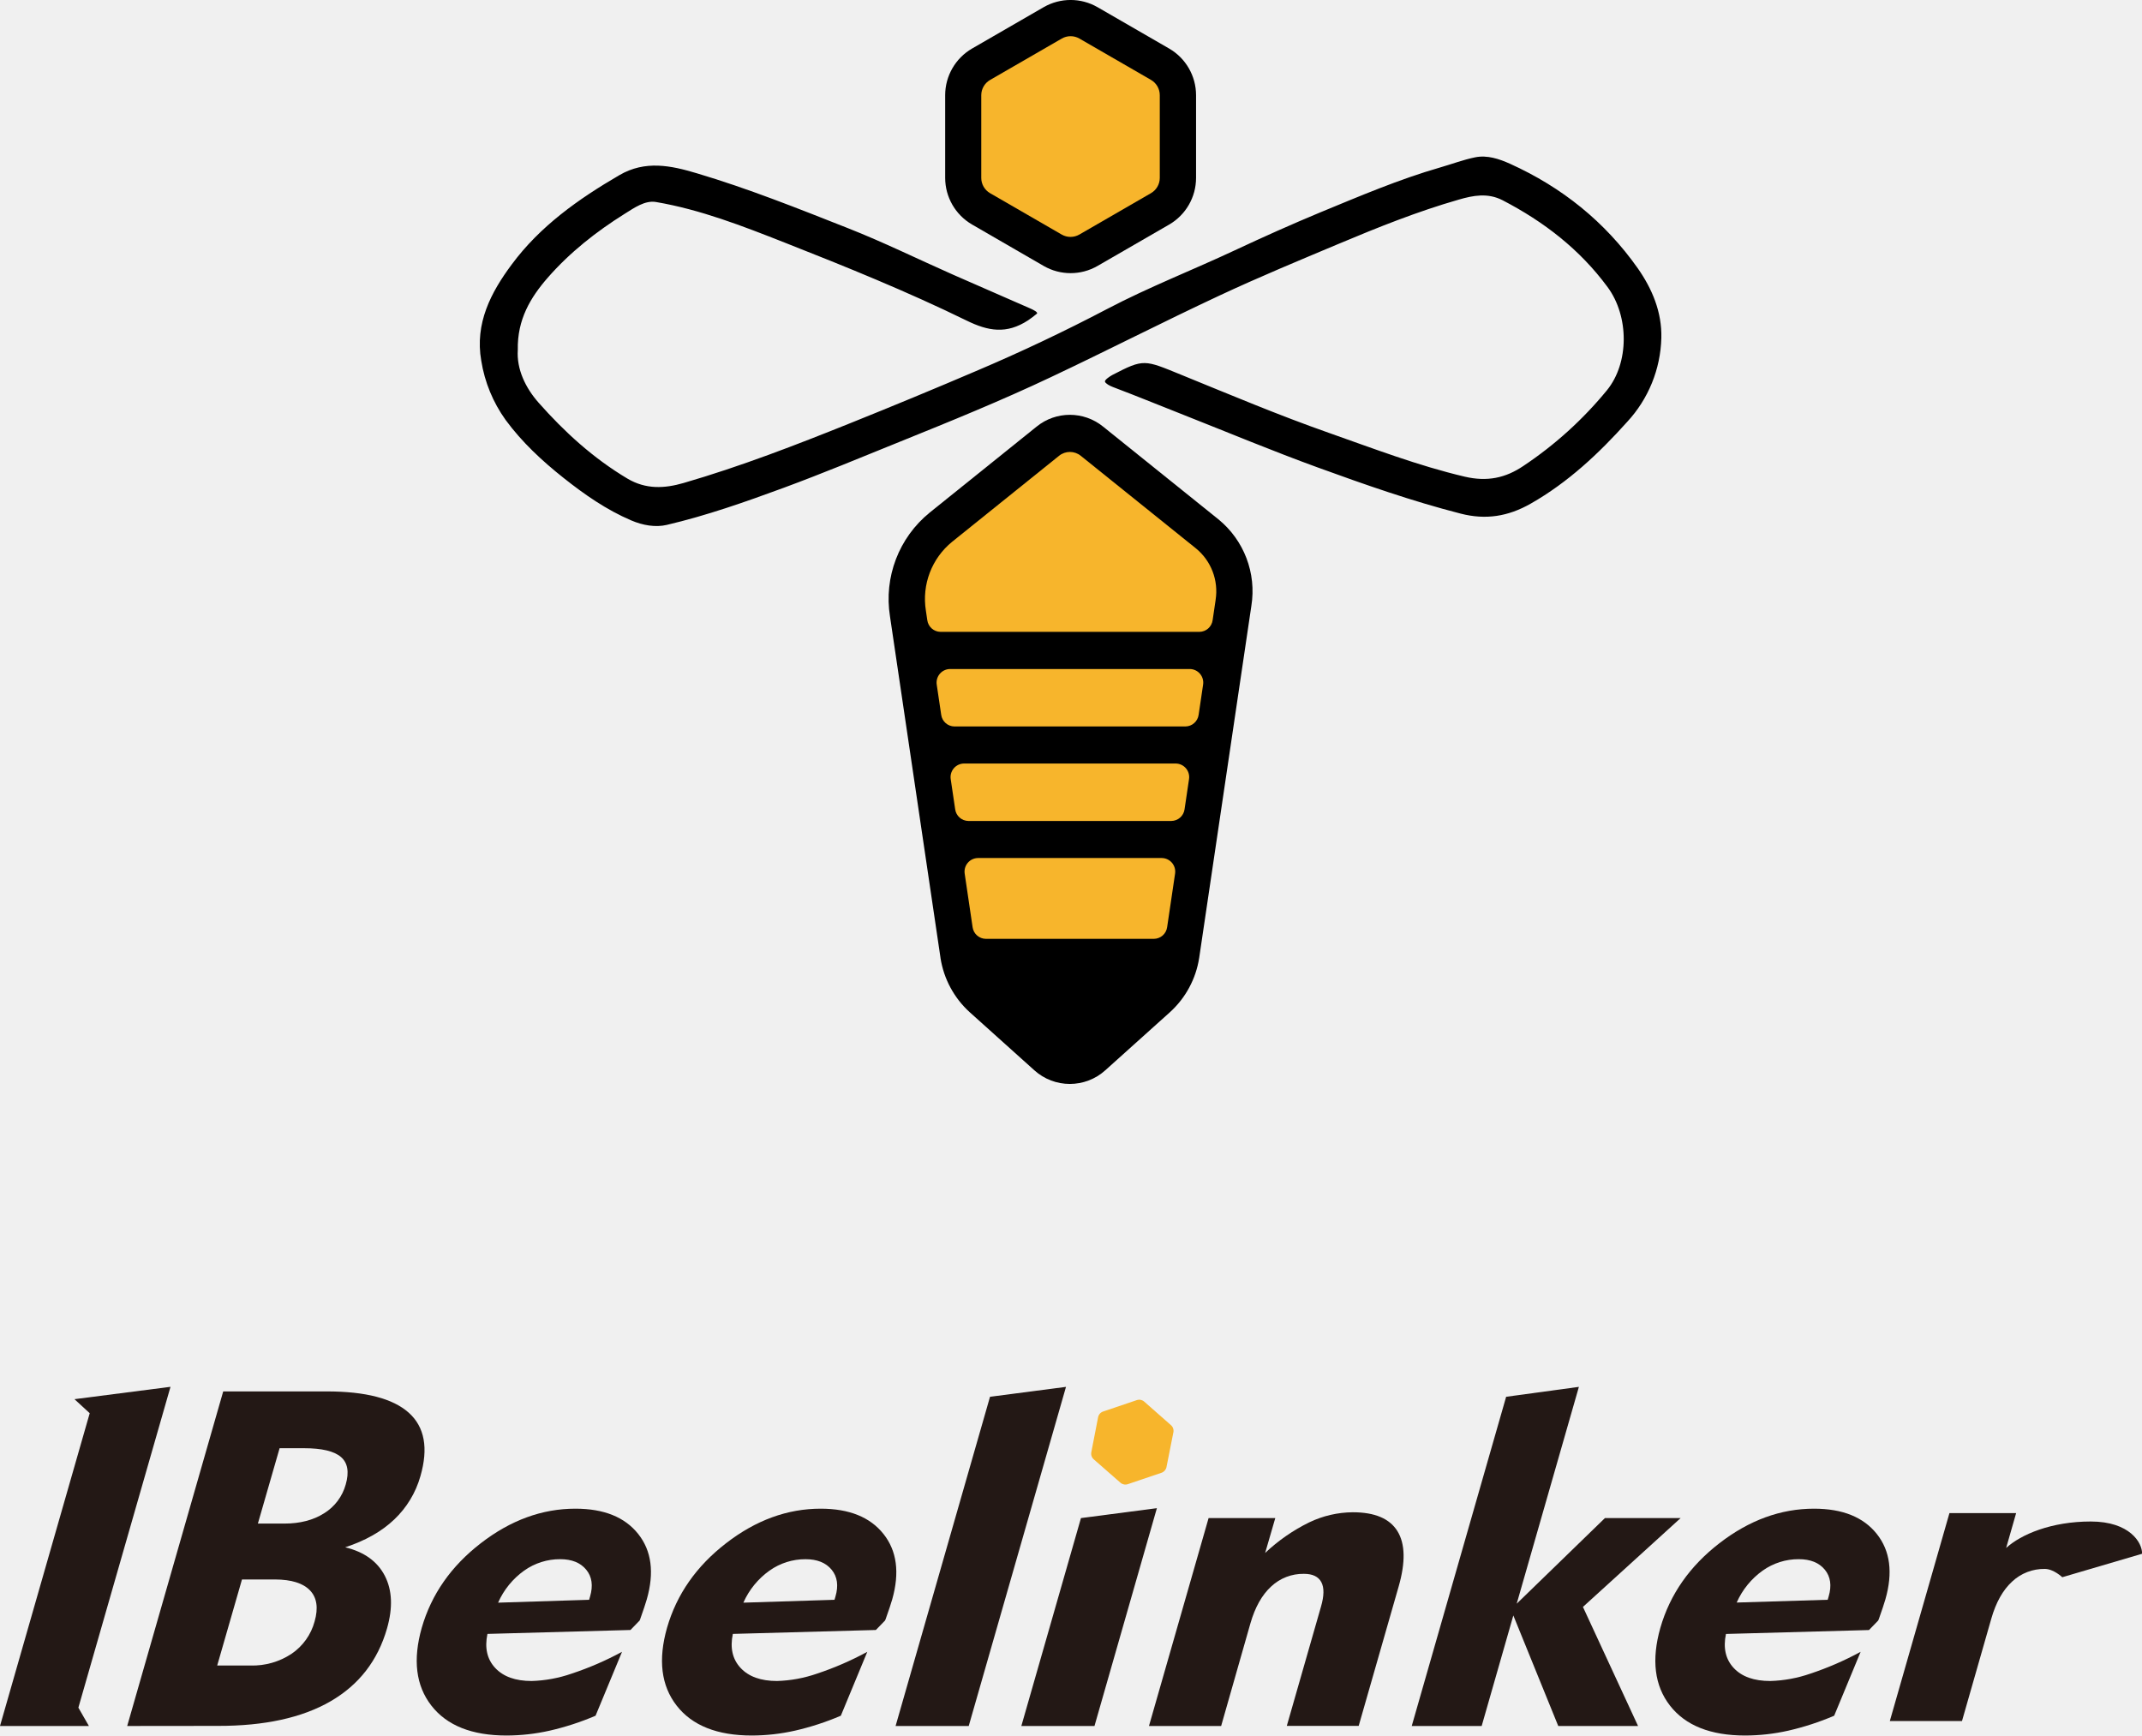
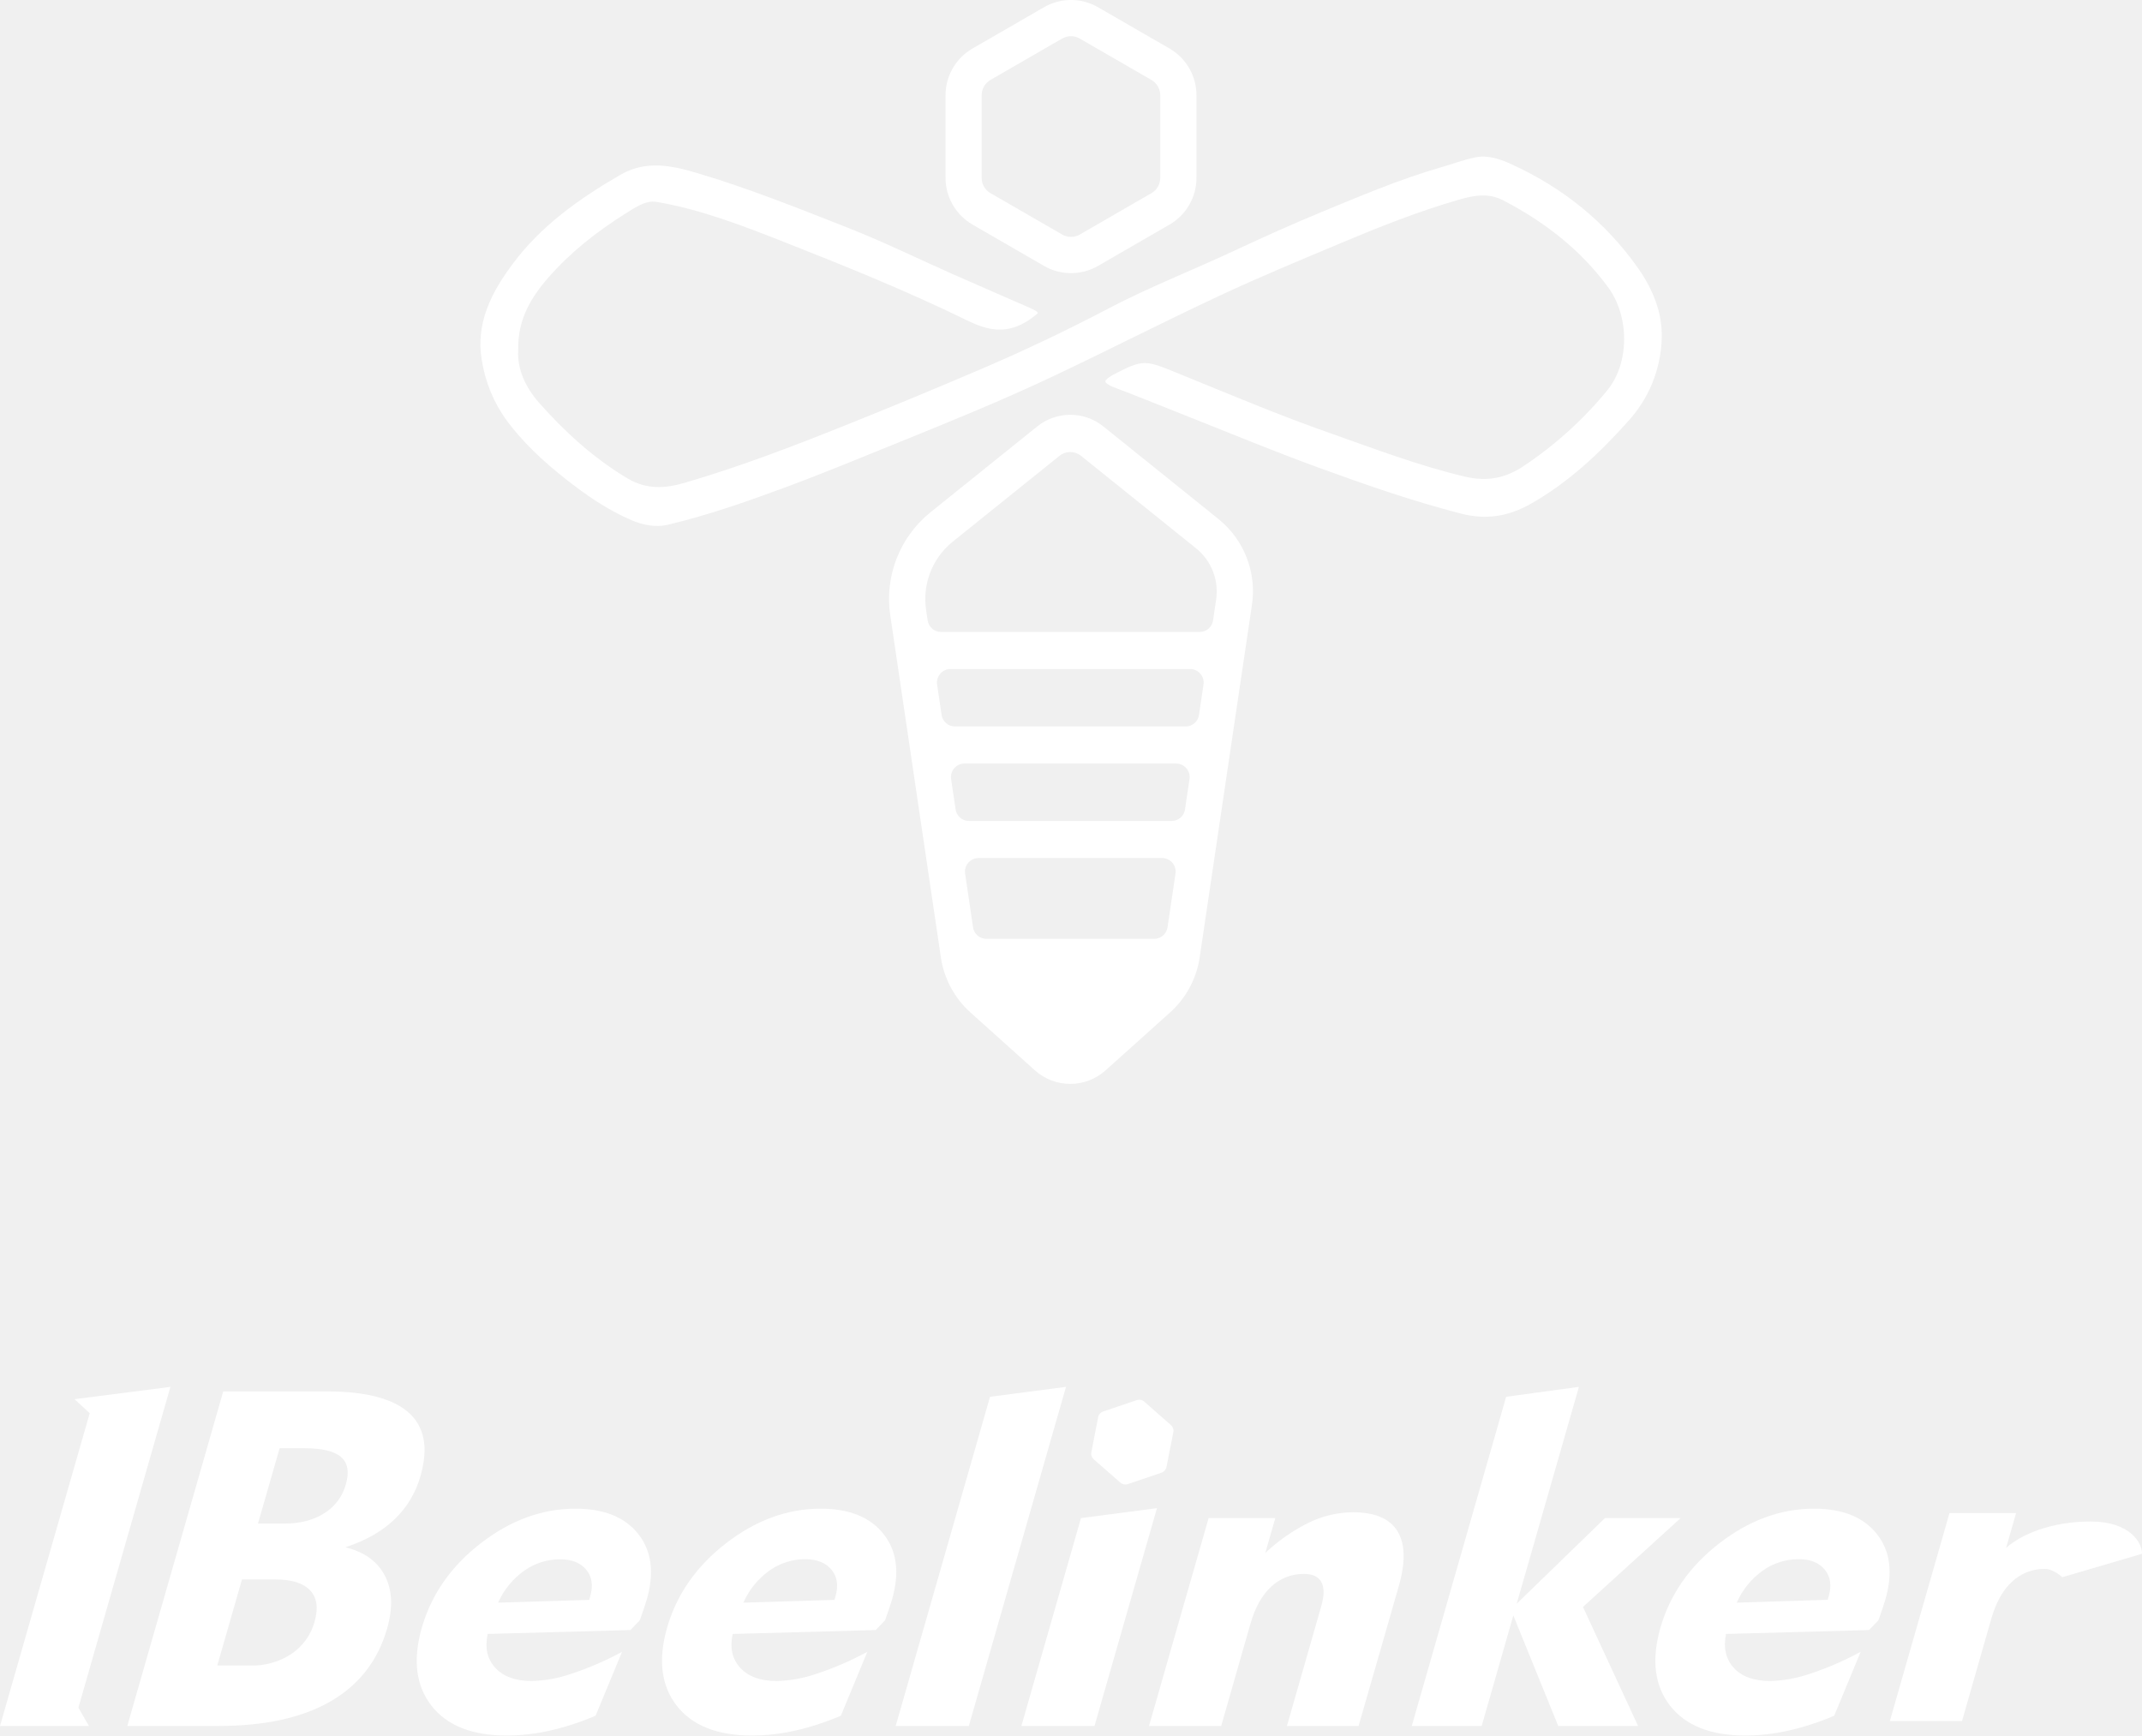
<svg xmlns="http://www.w3.org/2000/svg" id="图层_1" data-name="图层 1" viewBox="0 0 890.34 721.31">
  <defs>
-     <style>.cls-1{fill-rule:evenodd;}.cls-2{fill:#f7b52c;}.cls-3{fill:#231815;}</style>
+     <style>.cls-1,.cls-2{fill:#fff;}.cls-2{fill-rule:evenodd;}</style>
  </defs>
-   <path class="cls-1" d="M171.36,166.87c-.55,8,3.17,15.78,8.68,22,10.74,12.15,22.71,23.06,36.84,31.48,7.74,4.61,15.54,4.13,23.38,1.86,23.71-6.88,46.73-15.8,69.62-25q26.12-10.49,52-21.55,27.83-11.81,54.61-25.87c17.16-9,35.36-16.08,52.95-24.32,11.7-5.48,23.48-10.75,35.4-15.71C521.25,103,537.6,96,554.74,91.06c4.87-1.4,9.64-3.22,14.58-4.22s9.92.63,14.53,2.72c21.52,9.73,39.39,24.07,53,43.36,6,8.55,10.1,18.24,9.83,29a53.28,53.28,0,0,1-14.17,34.85c-11.77,13.12-24.53,25.13-40.1,34-9.45,5.39-18.75,6.83-29.12,4.17-20.23-5.18-39.91-12.09-59.49-19.21-18.58-6.76-36.85-14.38-55.25-21.65-10-3.94-19.89-8-29.93-11.8-1.24-.47-3-1.43-3.2-2.2s2.2-2.31,3.15-2.81c13.05-6.78,13.22-6.28,28.44-.08,20.33,8.28,40.59,16.84,61.28,24.11,18.69,6.57,37.22,13.7,56.64,18.27,9.36,2.2,17,.57,24.45-4.48a158.67,158.67,0,0,0,34.7-31.44c9.25-11.37,9.25-30.69.25-42.88-11.56-15.67-26.44-27.16-43.6-36.06-6.22-3.22-12.34-2-18.23-.29-17.11,4.9-33.63,11.53-50,18.41s-33.09,13.8-49.31,21.39c-23.57,11-46.74,22.9-70.27,34C372.26,188,351.17,196.57,330,205.12c-16,6.48-31.94,13.11-48.14,19.09-16,5.89-32,11.52-48.56,15.41-4.67,1.1-9.9.23-14.84-1.88-10.32-4.42-19.38-10.74-28.05-17.62-8.94-7.09-17.33-14.88-24.11-24.11a57.79,57.79,0,0,1-10.13-24.61c-2.72-15.56,4-28.38,12.65-40,11.77-15.93,27.73-27.22,44.75-37.14,10.75-6.27,21.44-4,32.14-.8,21.41,6.36,42.15,14.66,62.89,22.84,14.81,5.84,29.13,12.89,43.71,19.34,10.72,4.74,21.49,9.36,32.21,14.09,1,.45,3.18,1.5,2.62,2.09a45,45,0,0,1-3.64,2.75c-9,5.9-16.64,4.51-25.59.13-24.69-12.08-50.19-22.4-75.75-32.46-17.37-6.84-34.85-13.66-53.36-16.82-4.57-.78-9.07,2.44-13.06,4.93-11.81,7.4-22.73,16-31.92,26.51C176.64,145.08,171.09,154.29,171.36,166.87Z" transform="translate(43.87 -21.46)" />
-   <path d="M442.1,41.64l-29.78-17.2a22.43,22.43,0,0,0-22.37,0l-29.78,17.2A22.43,22.43,0,0,0,349,61V95.41a22.43,22.43,0,0,0,11.18,19.37L389.95,132a22.43,22.43,0,0,0,22.37,0l29.78-17.2a22.43,22.43,0,0,0,11.18-19.37V61A22.43,22.43,0,0,0,442.1,41.64Z" transform="translate(43.87 -21.46)" />
-   <path d="M462.54,237.28l-47.89-38.5a21.92,21.92,0,0,0-27.65,0l-44.45,35.74a46.21,46.21,0,0,0-16.49,43.13l21,141.93v.07a38.4,38.4,0,0,0,12.18,22.55l26.81,24.09a22,22,0,0,0,29.52,0l26.81-24.09a38.4,38.4,0,0,0,12.19-22.55v0l21.7-146.37A38.53,38.53,0,0,0,462.54,237.28Z" transform="translate(43.87 -21.46)" />
-   <path class="cls-2" d="M352.85,323.4h96a5.61,5.61,0,0,0,5.5-4.84l1.85-12.49a5.65,5.65,0,0,0-5.5-6.55H351a5.65,5.65,0,0,0-5.5,6.55l1.85,12.49A5.61,5.61,0,0,0,352.85,323.4Z" transform="translate(43.87 -21.46)" />
-   <path class="cls-2" d="M358.66,362.68H443a5.61,5.61,0,0,0,5.5-4.84l1.85-12.49a5.65,5.65,0,0,0-5.5-6.55H356.81a5.65,5.65,0,0,0-5.5,6.55l1.85,12.49A5.61,5.61,0,0,0,358.66,362.68Z" transform="translate(43.87 -21.46)" />
-   <path class="cls-2" d="M365.91,411.67h69.85a5.61,5.61,0,0,0,5.5-4.84l3.29-22.2a5.65,5.65,0,0,0-5.5-6.55H362.62a5.65,5.65,0,0,0-5.5,6.55l3.28,22.2A5.61,5.61,0,0,0,365.91,411.67Z" transform="translate(43.87 -21.46)" />
-   <path class="cls-2" d="M453.15,249.32l-47.8-38.43a7.17,7.17,0,0,0-9,0l-44.45,35.74a30.63,30.63,0,0,0-10.92,28.61v0l.59,4a5.61,5.61,0,0,0,5.5,4.84H454.67a5.61,5.61,0,0,0,5.5-4.84l1.24-8.39v-.07A23,23,0,0,0,453.15,249.32Z" transform="translate(43.87 -21.46)" />
-   <path class="cls-2" d="M434.57,54.68l-29.78-17.2a7.34,7.34,0,0,0-7.32,0l-29.78,17.2A7.34,7.34,0,0,0,364,61V95.41a7.34,7.34,0,0,0,3.66,6.34l29.78,17.2a7.34,7.34,0,0,0,7.32,0l29.78-17.2a7.34,7.34,0,0,0,3.66-6.34V61A7.34,7.34,0,0,0,434.57,54.68Z" transform="translate(43.87 -21.46)" />
-   <path class="cls-2" d="M442.81,613.76,431.72,604a3.14,3.14,0,0,0-3.08-.61l-14,4.74a3.14,3.14,0,0,0-2.07,2.36L409.75,625a3.14,3.14,0,0,0,1,3l11.09,9.71a3.14,3.14,0,0,0,3.08.61l14-4.74a3.14,3.14,0,0,0,2.07-2.36l2.87-14.46A3.14,3.14,0,0,0,442.81,613.76Z" transform="translate(43.87 -21.46)" />
-   <path class="cls-3" d="M9,738.83,48.91,599.77h43q24.26,0,34.14,8.87T130.88,635A39.58,39.58,0,0,1,120,653q-7.79,7.43-20.38,11.56,11.83,2.88,16.46,11.84t.91,21.92q-5.75,20-23.49,30.26t-46.8,10.21Zm37.41-25.13H60.26a29.41,29.41,0,0,0,17.08-4.89,23.71,23.71,0,0,0,9.56-13.43Q89.29,687,85,682.49t-14.52-4.56H56.71Zm16.91-59h11q9.78,0,16.52-4.27a20.44,20.44,0,0,0,9-12q2.23-7.77-2-11.41t-15.31-3.64H72.35Z" transform="translate(43.87 -21.46)" />
-   <path class="cls-3" d="M214.68,708l-11,26.56a111.73,111.73,0,0,1-19.15,6.23,82.53,82.53,0,0,1-17.84,2q-21.58,0-31.25-12.42t-4-32.37q6-20.81,24.56-35.15t39.31-14.34q17.74,0,26.09,10.5t3.57,27.19q-.74,2.59-2.75,8.25L222,695l-3.81,3.93-59.45,1.63q-1.83,8.73,3.23,14.15t15.13,5.42a55.61,55.61,0,0,0,16.66-3.07A128.23,128.23,0,0,0,214.68,708Zm-51.49-20.43L201,686.38l.39-1.34q2-6.81-1.59-11.17T189,669.5a25.68,25.68,0,0,0-15,4.75A32.41,32.41,0,0,0,163.19,687.52Z" transform="translate(43.87 -21.46)" />
-   <path class="cls-3" d="M316.63,708l-11,26.56a111.73,111.73,0,0,1-19.15,6.23,82.53,82.53,0,0,1-17.84,2q-21.58,0-31.25-12.42t-4-32.37q6-20.81,24.56-35.15t39.31-14.34q17.74,0,26.09,10.5T327,686.18q-.74,2.59-2.75,8.25L324,695l-3.81,3.93-59.45,1.63q-1.83,8.73,3.23,14.15t15.13,5.42a55.61,55.61,0,0,0,16.66-3.07A128.23,128.23,0,0,0,316.63,708Zm-51.49-20.43L303,686.38l.39-1.34q2-6.81-1.59-11.17t-10.83-4.36a25.68,25.68,0,0,0-15,4.75A32.41,32.41,0,0,0,265.14,687.52Z" transform="translate(43.87 -21.46)" />
-   <path class="cls-3" d="M729.52,708l-11,26.56a111.73,111.73,0,0,1-19.15,6.23,82.53,82.53,0,0,1-17.84,2q-21.58,0-31.25-12.42t-4-32.37q6-20.81,24.56-35.15t39.31-14.34q17.74,0,26.09,10.5t3.57,27.19q-.74,2.59-2.75,8.25l-.26.57-3.81,3.93-59.45,1.63q-1.83,8.73,3.23,14.15T692,720.13a55.61,55.61,0,0,0,16.66-3.07A128.23,128.23,0,0,0,729.52,708ZM678,687.52l37.83-1.15.39-1.34q2-6.81-1.59-11.17t-10.83-4.36a25.68,25.68,0,0,0-15,4.75A32.41,32.41,0,0,0,678,687.52Z" transform="translate(43.87 -21.46)" />
-   <path class="cls-3" d="M358.79,738.83h-30.4L367.64,602l31.58-4.12Z" transform="translate(43.87 -21.46)" />
-   <path class="cls-3" d="M-13.47,738.83h-30.4l37.29-130L-12.92,603,27,597.86-11.29,731.21l4.37,7.62Z" transform="translate(43.87 -21.46)" />
-   <path class="cls-3" d="M411.06,738.83h-30.4l24.78-86.41L437,648.3Z" transform="translate(43.87 -21.46)" />
-   <path class="cls-3" d="M463.71,738.83h-30l24.78-86.41h27.72L482,666.91a74.07,74.07,0,0,1,18.32-12.71A42.49,42.49,0,0,1,518.43,650q13.71,0,18.56,7.86t.5,23l-16.61,57.93H491l14.19-49.49q2-6.8.16-10.26t-7.26-3.45a19.41,19.41,0,0,0-13.6,5.27q-5.73,5.27-8.62,15.34Z" transform="translate(43.87 -21.46)" />
-   <path class="cls-3" d="M771.65,736.77h-30l24.78-86.41h27.72L790,664.84c6.23-5.69,18.89-11,35.17-11s21.46,8.89,21.33,13.41L813.33,677s-3.61-3.45-7.26-3.45a19.41,19.41,0,0,0-13.6,5.27q-5.73,5.27-8.62,15.34Z" transform="translate(43.87 -21.46)" />
-   <path class="cls-3" d="M572,738.83H542.93L582.17,602l30.24-4.12L586.56,688l36.67-35.58h31.46l-40.6,36.92L637,738.83H603.83l-18.67-45.94Z" transform="translate(43.87 -21.46)" />
+   <path class="cls-1" d="M435,607.76,423.9,598a3.14,3.14,0,0,0-3.08-.61l-14,4.74a3.14,3.14,0,0,0-2.07,2.36L401.93,619a3.14,3.14,0,0,0,1,3L414,631.68a3.14,3.14,0,0,0,3.08.61l14-4.74a3.14,3.14,0,0,0,2.07-2.36L436,610.73A3.14,3.14,0,0,0,435,607.76Z" transform="translate(51.7 -15.46)" />
+   <path class="cls-1" d="M1.21,732.83,41.09,593.77h43q24.26,0,34.14,8.87T123.06,629A39.58,39.58,0,0,1,112.22,647q-7.79,7.43-20.38,11.56,11.83,2.88,16.46,11.84t.91,21.92q-5.75,20-23.49,30.26T38.9,732.83Zm37.41-25.13H52.44a29.41,29.41,0,0,0,17.08-4.89,23.71,23.71,0,0,0,9.56-13.43q2.39-8.35-1.86-12.9t-14.52-4.56H48.88Zm16.91-59h11q9.78,0,16.52-4.27a20.44,20.44,0,0,0,9-12q2.23-7.77-2-11.41t-15.31-3.64H64.53Z" transform="translate(51.7 -15.46)" />
+   <path class="cls-1" d="M206.86,702l-11,26.56a111.73,111.73,0,0,1-19.15,6.23,82.53,82.53,0,0,1-17.84,2q-21.58,0-31.25-12.42t-4-32.37q6-20.81,24.56-35.15t39.31-14.34q17.74,0,26.09,10.5t3.57,27.19q-.74,2.59-2.75,8.25l-.26.57-3.81,3.93L151,694.57q-1.83,8.73,3.23,14.15t15.13,5.42A55.61,55.61,0,0,0,186,711.06,128.23,128.23,0,0,0,206.86,702Zm-51.49-20.43,37.83-1.15.39-1.34q2-6.81-1.59-11.17t-10.83-4.36a25.68,25.68,0,0,0-15,4.75A32.41,32.41,0,0,0,155.37,681.52Z" transform="translate(51.7 -15.46)" />
+   <path class="cls-1" d="M308.81,702l-11,26.56a111.73,111.73,0,0,1-19.15,6.23,82.53,82.53,0,0,1-17.84,2q-21.58,0-31.25-12.42t-4-32.37q6-20.81,24.56-35.15t39.31-14.34q17.74,0,26.09,10.5t3.57,27.19q-.74,2.59-2.75,8.25l-.26.57-3.81,3.93-59.45,1.63q-1.83,8.73,3.23,14.15t15.13,5.42a55.61,55.61,0,0,0,16.66-3.07A128.23,128.23,0,0,0,308.81,702Zm-51.49-20.43,37.83-1.15.39-1.34q2-6.81-1.59-11.17T283.1,663.5a25.68,25.68,0,0,0-15,4.75A32.41,32.41,0,0,0,257.31,681.52Z" transform="translate(51.7 -15.46)" />
+   <path class="cls-1" d="M721.7,702l-11,26.56a111.73,111.73,0,0,1-19.15,6.23,82.53,82.53,0,0,1-17.84,2q-21.58,0-31.25-12.42t-4-32.37q6-20.81,24.56-35.15t39.31-14.34q17.74,0,26.09,10.5t3.57,27.19q-.74,2.59-2.75,8.25l-.26.57-3.81,3.93-59.45,1.63Q664,703.3,669,708.72t15.13,5.42a55.61,55.61,0,0,0,16.66-3.07A128.23,128.23,0,0,0,721.7,702Zm-51.49-20.43L708,680.38l.39-1.34q2-6.81-1.59-11.17T696,663.5a25.68,25.68,0,0,0-15,4.75A32.41,32.41,0,0,0,670.21,681.52Z" transform="translate(51.7 -15.46)" />
+   <path class="cls-1" d="M351,732.83h-30.4L359.81,596l31.58-4.12Z" transform="translate(51.7 -15.46)" />
+   <path class="cls-1" d="M-21.3,732.83H-51.7l37.29-130L-20.74,597l39.87-5.11L-19.11,725.21l4.37,7.62Z" transform="translate(51.7 -15.46)" />
+   <path class="cls-1" d="M403.24,732.83h-30.4l24.78-86.41,31.58-4.12Z" transform="translate(51.7 -15.46)" />
+   <path class="cls-1" d="M455.89,732.83h-30l24.78-86.41h27.72l-4.15,14.48a74.07,74.07,0,0,1,18.32-12.71A42.49,42.49,0,0,1,510.61,644q13.71,0,18.56,7.86t.5,23L513,732.83H483.22l14.19-49.49q2-6.8.16-10.26t-7.26-3.45a19.41,19.41,0,0,0-13.6,5.27q-5.73,5.27-8.62,15.34Z" transform="translate(51.7 -15.46)" />
+   <path class="cls-1" d="M763.83,730.77h-30l24.78-86.41H786.3l-4.15,14.48c6.23-5.69,18.89-11,35.17-11s21.46,8.89,21.33,13.41L805.51,671s-3.61-3.45-7.26-3.45a19.41,19.41,0,0,0-13.6,5.27q-5.73,5.27-8.62,15.34Z" transform="translate(51.7 -15.46)" />
+   <path class="cls-1" d="M564.17,732.83H535.11L574.35,596l30.24-4.12L578.74,682l36.67-35.58h31.46l-40.6,36.92,22.92,49.49H596l-18.67-45.94Z" transform="translate(51.7 -15.46)" />
+   <path class="cls-2" d="M163.7,160.87c-.55,8,3.17,15.78,8.68,22,10.74,12.15,22.71,23.06,36.84,31.48,7.74,4.61,15.54,4.13,23.38,1.86,23.71-6.88,46.73-15.8,69.62-25q26.12-10.49,52-21.55,27.83-11.81,54.61-25.87c17.16-9,35.36-16.08,52.95-24.32,11.7-5.48,23.48-10.75,35.4-15.71C513.6,97,529.95,90,547.08,85.06c4.87-1.4,9.64-3.22,14.58-4.22s9.92.63,14.53,2.72c21.52,9.73,39.39,24.07,53,43.36,6,8.55,10.1,18.24,9.83,29a53.28,53.28,0,0,1-14.17,34.85c-11.77,13.12-24.53,25.13-40.1,34-9.45,5.39-18.75,6.83-29.12,4.17-20.23-5.18-39.91-12.09-59.49-19.21-18.58-6.76-36.85-14.38-55.25-21.65-10-3.94-19.89-8-29.93-11.8-1.24-.47-3-1.43-3.2-2.2s2.2-2.31,3.15-2.81c13.05-6.78,13.22-6.28,28.44-.08,20.33,8.28,40.59,16.84,61.28,24.11,18.69,6.57,37.22,13.7,56.64,18.27,9.36,2.2,17,.57,24.45-4.48a158.67,158.67,0,0,0,34.7-31.44c9.25-11.37,9.25-30.69.25-42.88-11.56-15.67-26.44-27.16-43.6-36.06-6.22-3.22-12.34-2-18.23-.29-17.11,4.9-33.63,11.53-50,18.41s-33.09,13.8-49.31,21.39c-23.57,11-46.74,22.9-70.27,34-20.61,9.71-41.71,18.32-62.83,26.87-16,6.48-31.94,13.11-48.14,19.09-16,5.89-32,11.52-48.56,15.41-4.67,1.1-9.9.23-14.84-1.88-10.32-4.42-19.38-10.74-28.05-17.62-8.94-7.09-17.33-14.88-24.11-24.11a57.79,57.79,0,0,1-10.13-24.61c-2.72-15.56,4-28.38,12.65-40C173,109.42,188.93,98.13,206,88.21c10.75-6.27,21.44-4,32.14-.8,21.41,6.36,42.15,14.66,62.89,22.84,14.81,5.84,29.13,12.89,43.71,19.34,10.72,4.74,21.49,9.36,32.21,14.09,1,.45,3.18,1.5,2.62,2.09a45,45,0,0,1-3.64,2.75c-9,5.9-16.64,4.51-25.59.13-24.69-12.08-50.19-22.4-75.75-32.46-17.37-6.84-34.85-13.66-53.36-16.82-4.57-.78-9.07,2.44-13.06,4.93-11.81,7.4-22.73,16-31.92,26.51C169,139.08,163.44,148.29,163.7,160.87Z" transform="translate(51.7 -15.46)" />
+   <path class="cls-1" d="M454.89,231.28,407,192.77a21.92,21.92,0,0,0-27.65,0L334.9,228.51a46.21,46.21,0,0,0-16.49,43.13l21,141.93v.07a38.4,38.4,0,0,0,12.18,22.55l26.81,24.08a22,22,0,0,0,29.52,0l26.81-24.08a38.4,38.4,0,0,0,12.19-22.55v0l21.7-146.37A38.53,38.53,0,0,0,454.89,231.28Zm-18,147.35-3.29,22.2a5.61,5.61,0,0,1-5.5,4.84H358.25a5.61,5.61,0,0,1-5.5-4.84l-3.28-22.2a5.65,5.65,0,0,1,5.5-6.55h76.43A5.65,5.65,0,0,1,436.9,378.63Zm5.82-39.28-1.85,12.49a5.61,5.61,0,0,1-5.5,4.84H351a5.61,5.61,0,0,1-5.5-4.84l-1.85-12.49a5.65,5.65,0,0,1,5.5-6.55h88.06A5.65,5.65,0,0,1,442.72,339.35Zm5.82-39.28-1.85,12.49a5.61,5.61,0,0,1-5.5,4.84h-96a5.61,5.61,0,0,1-5.5-4.84l-1.85-12.49a5.65,5.65,0,0,1,5.5-6.55H443A5.65,5.65,0,0,1,448.54,300.07Zm5.23-35.25v.07l-1.24,8.39a5.61,5.61,0,0,1-5.5,4.84H339.38a5.61,5.61,0,0,1-5.5-4.84l-.59-4v0a30.63,30.63,0,0,1,10.92-28.61l44.45-35.74a7.17,7.17,0,0,1,9,0l47.8,38.43A23,23,0,0,1,453.77,264.82Z" transform="translate(51.7 -15.46)" />
+   <path class="cls-1" d="M434.44,35.64l-29.78-17.2a22.43,22.43,0,0,0-22.37,0l-29.78,17.2A22.43,22.43,0,0,0,341.32,55V89.41a22.43,22.43,0,0,0,11.18,19.37L382.29,126a22.43,22.43,0,0,0,22.37,0l29.78-17.2a22.43,22.43,0,0,0,11.18-19.37V55A22.43,22.43,0,0,0,434.44,35.64Zm-3.87,53.76a7.34,7.34,0,0,1-3.66,6.34l-29.78,17.2a7.33,7.33,0,0,1-7.32,0L360,95.74a7.34,7.34,0,0,1-3.66-6.34V55A7.34,7.34,0,0,1,360,48.68l29.78-17.2a7.34,7.34,0,0,1,7.32,0l29.78,17.2A7.34,7.34,0,0,1,430.57,55Z" transform="translate(51.7 -15.46)" />
</svg>
